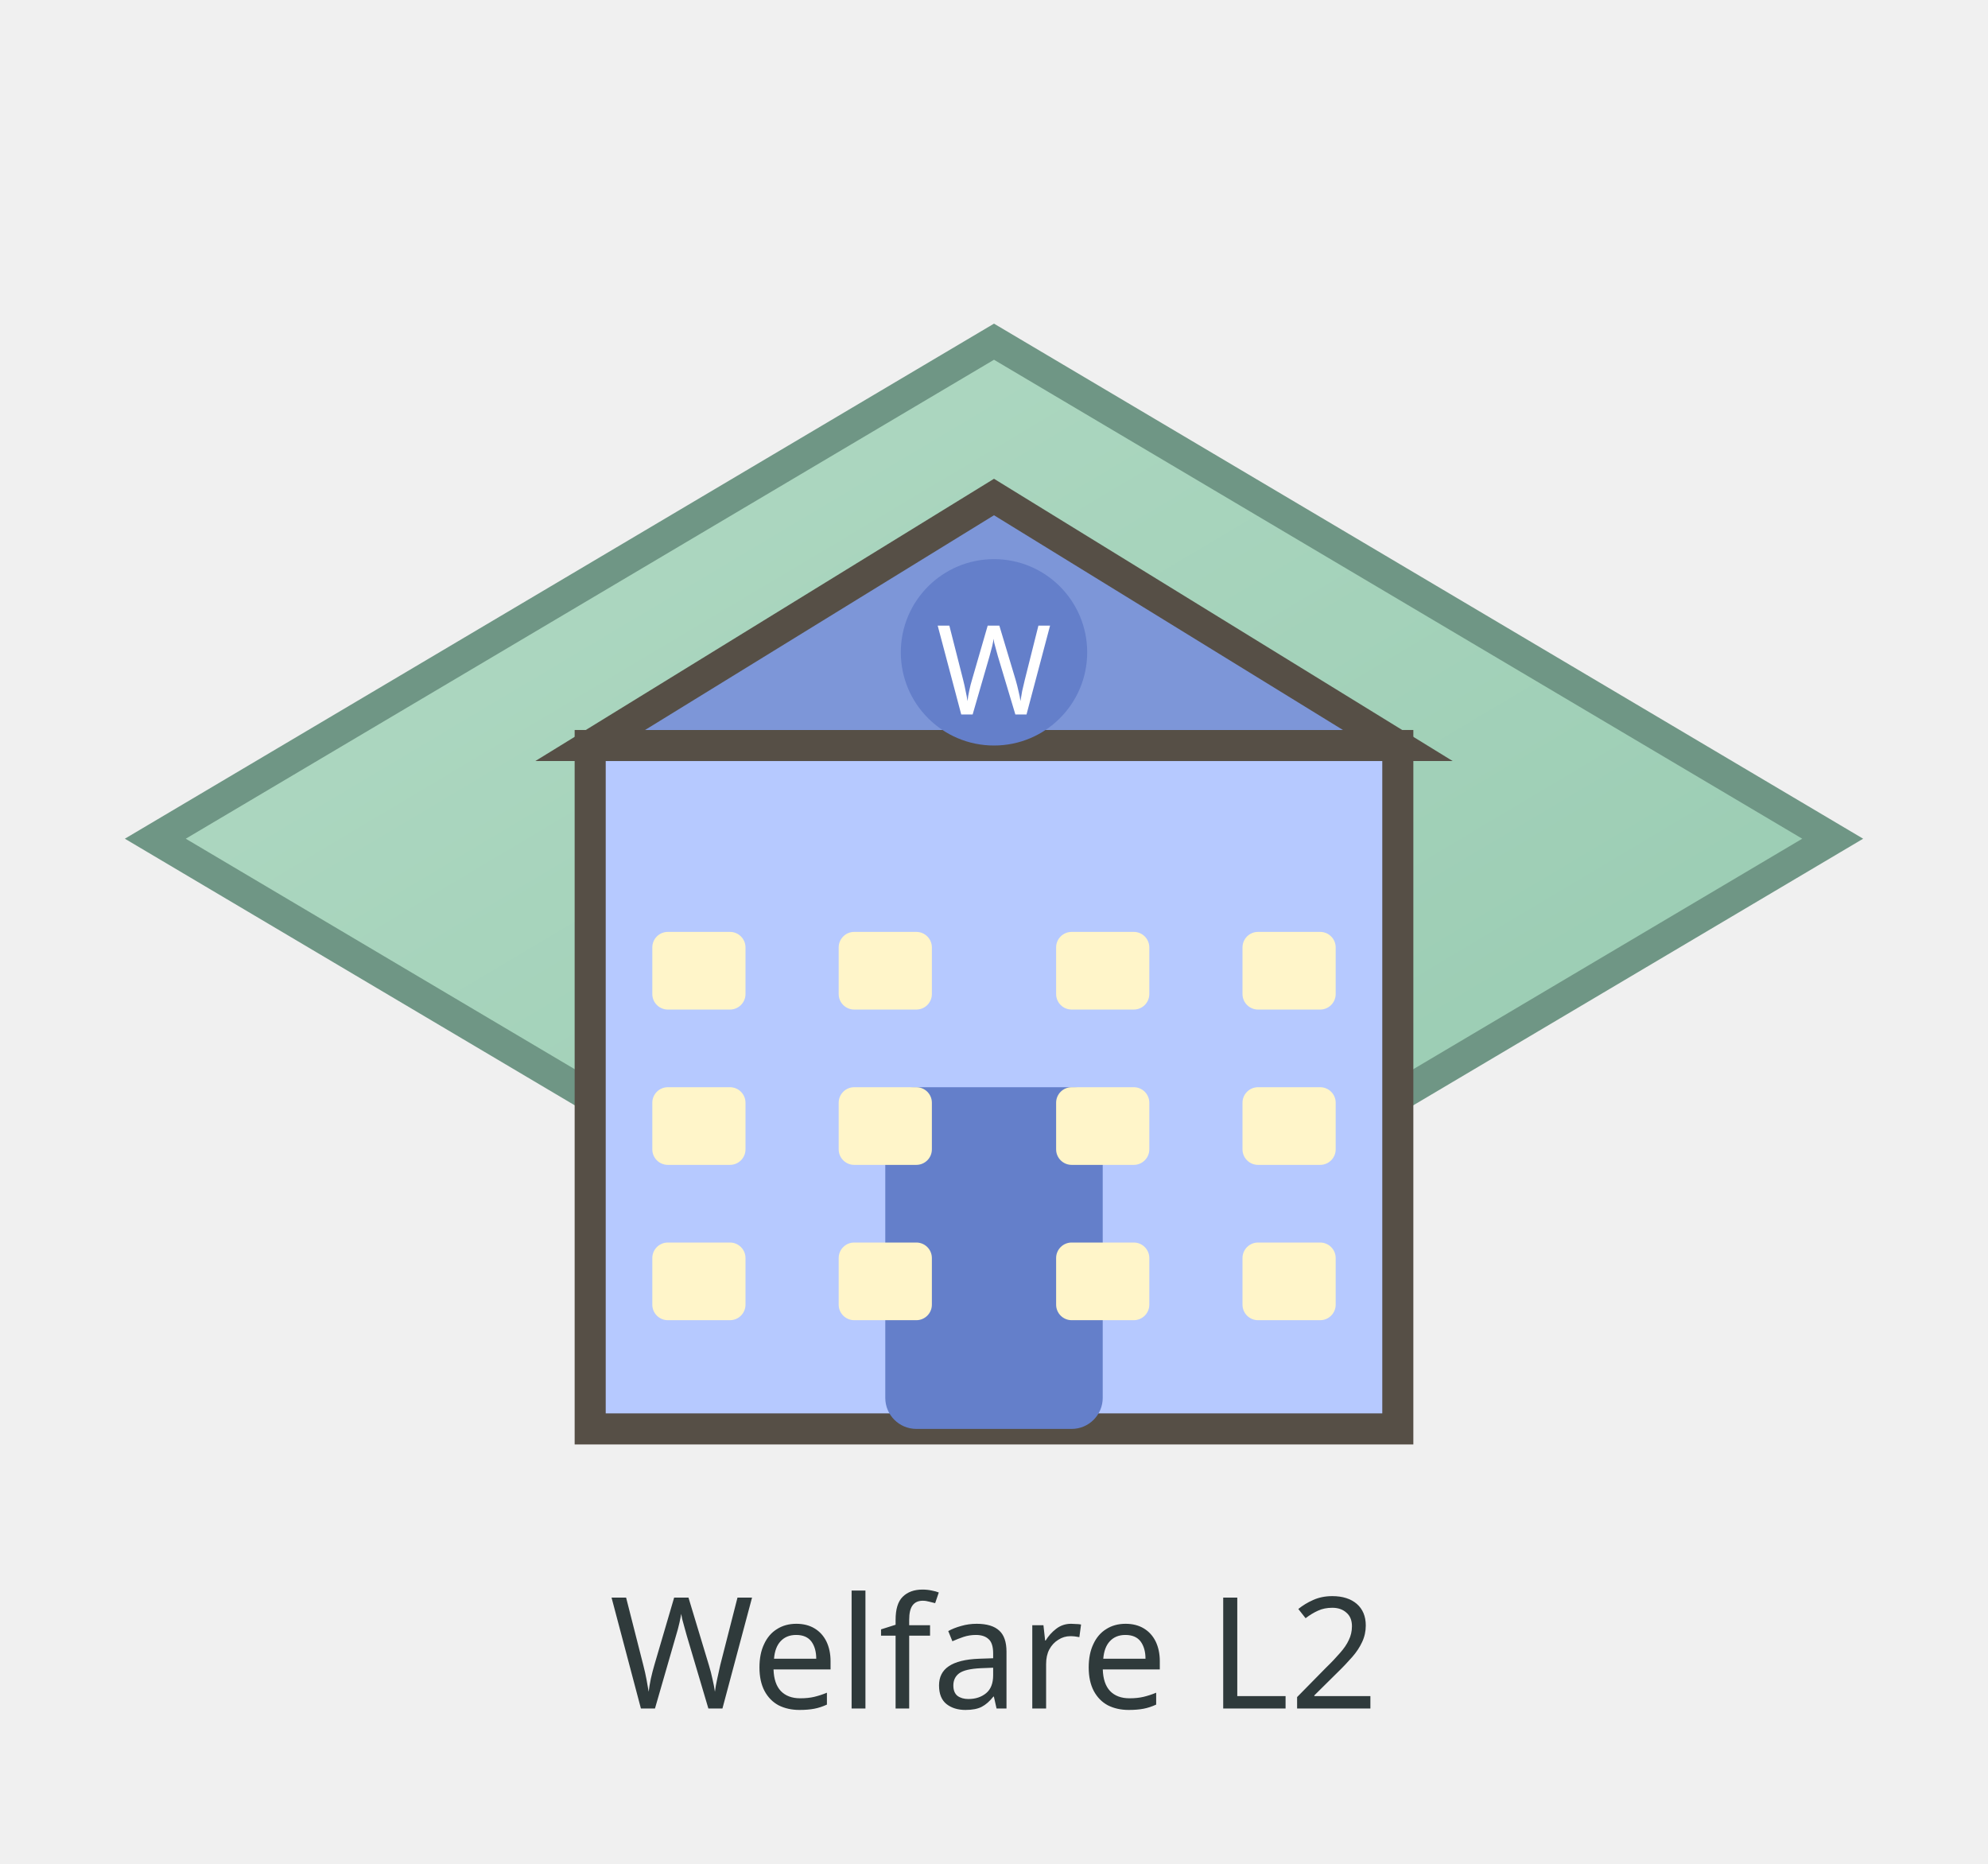
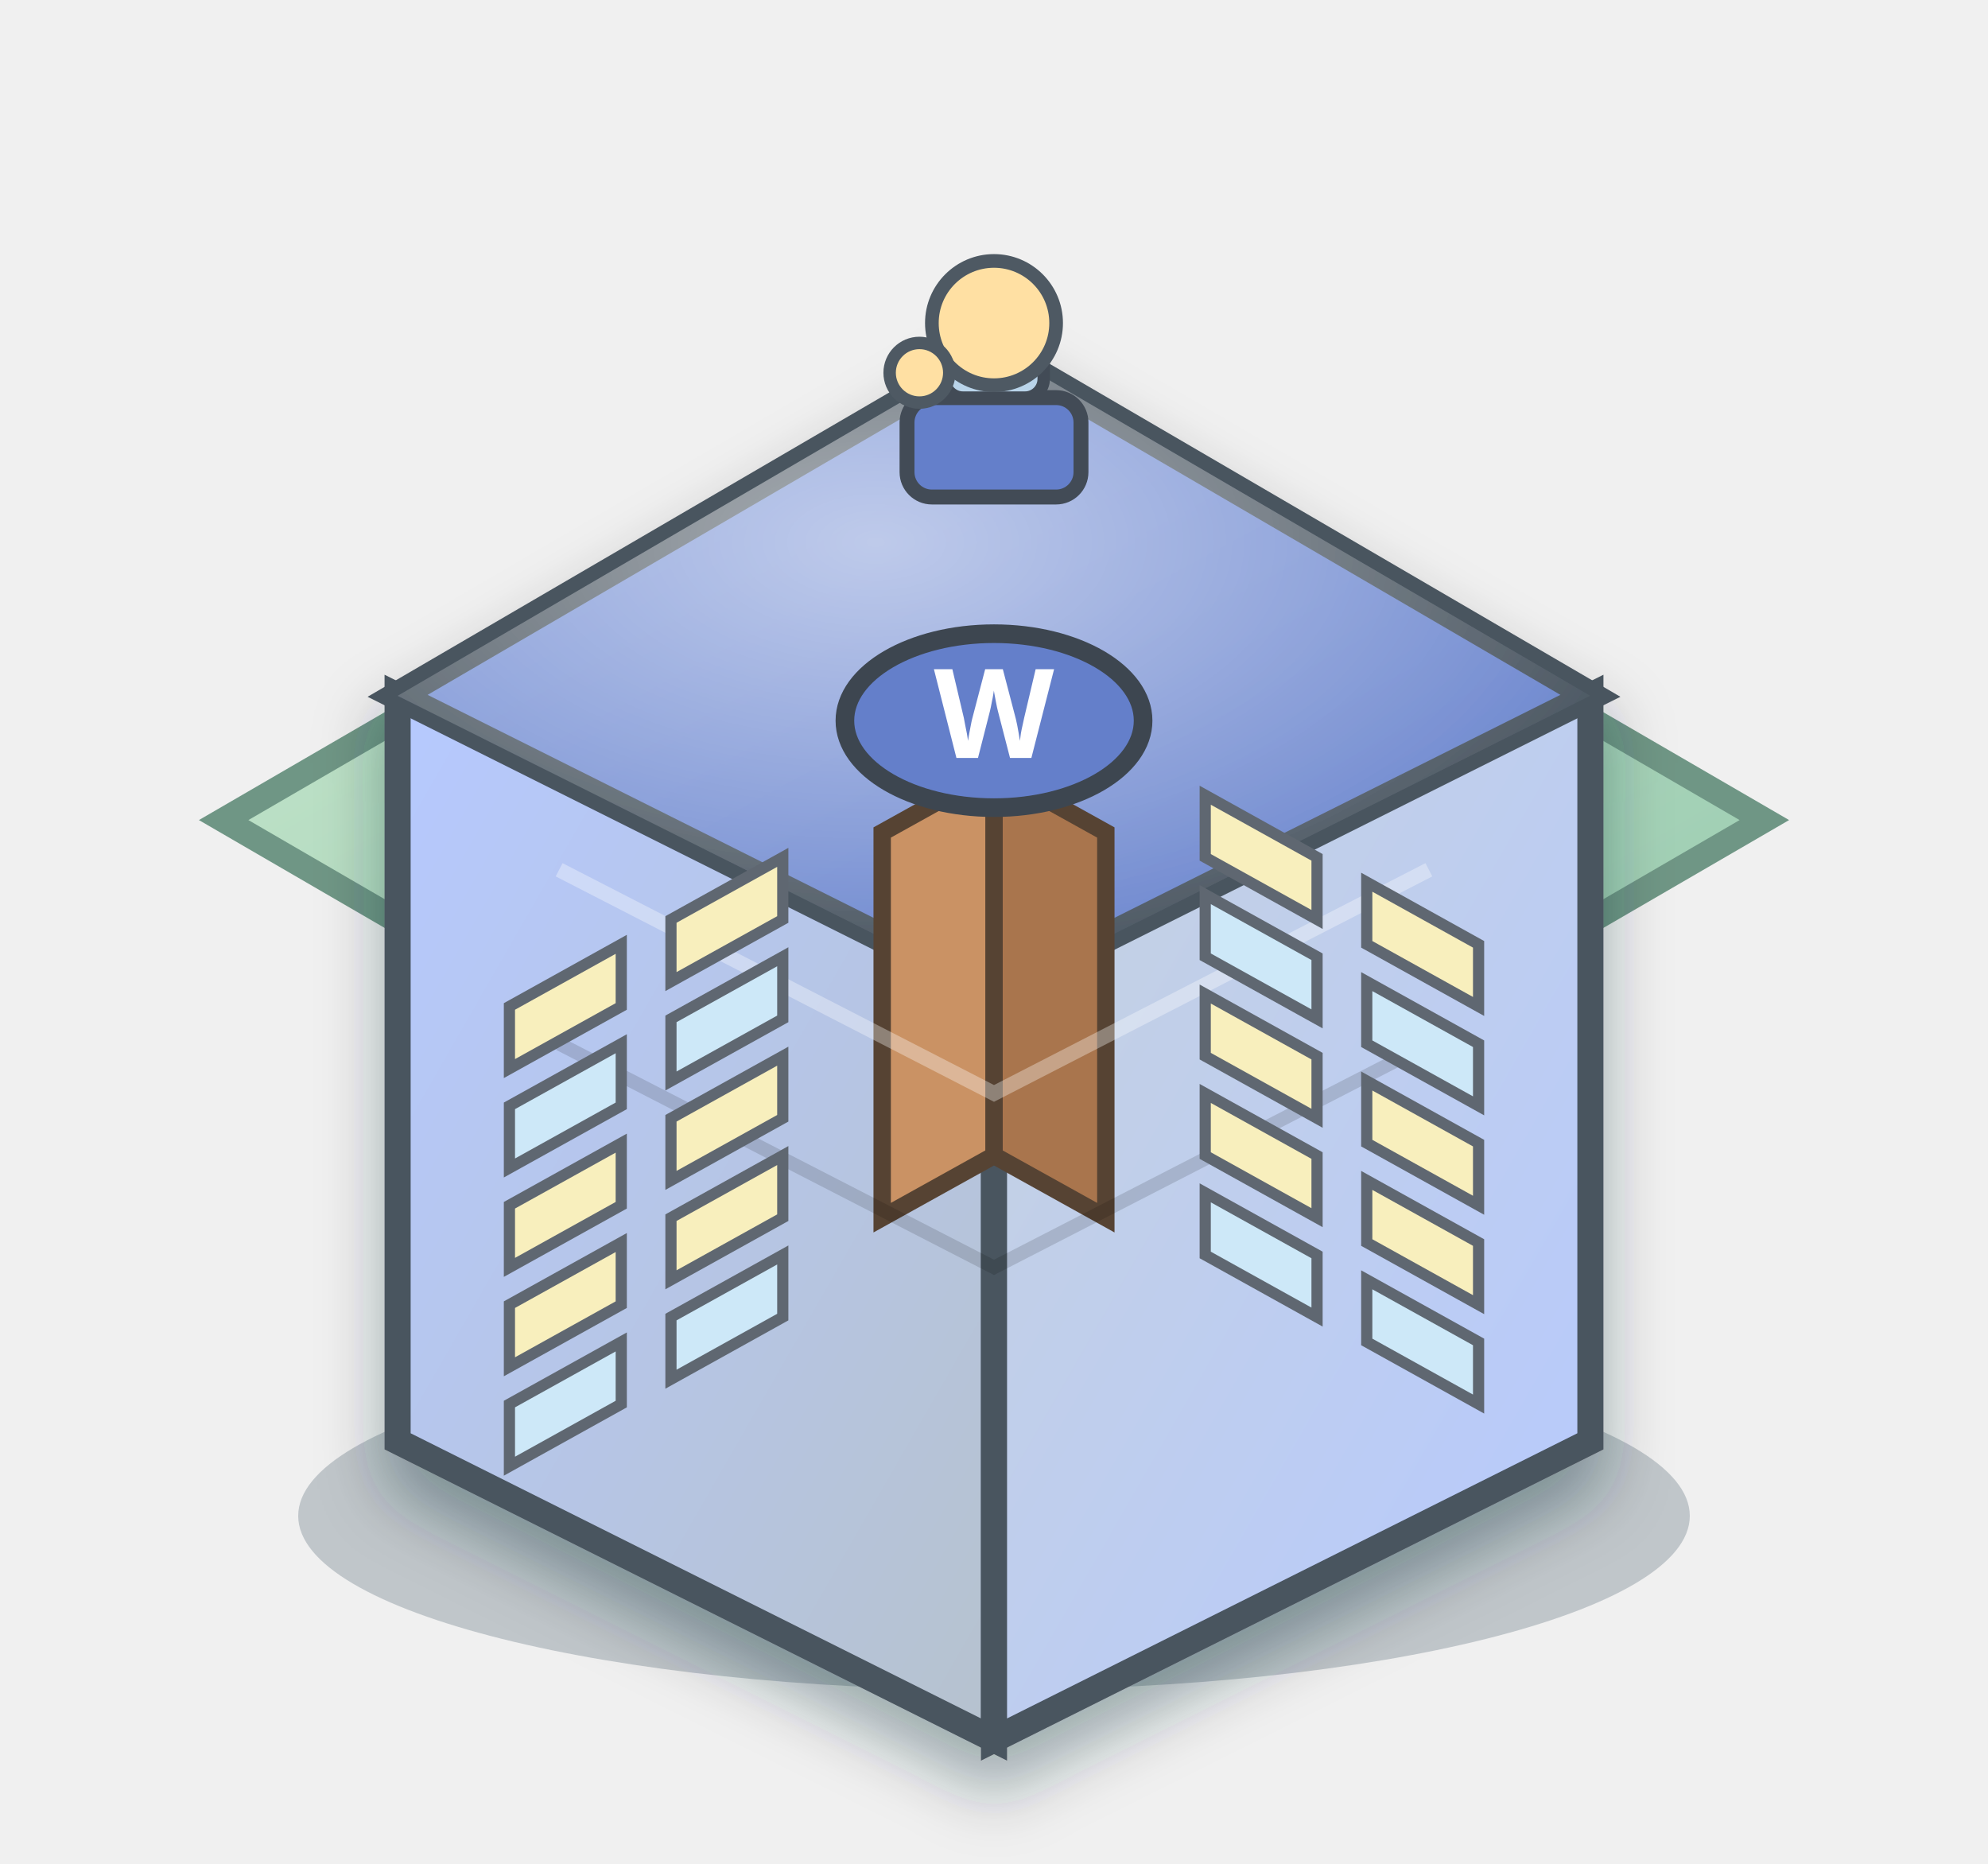
- <svg xmlns="http://www.w3.org/2000/svg" width="128" height="120" viewBox="0 0 128 120" fill="none">
+ <svg xmlns="http://www.w3.org/2000/svg" width="160" height="150" viewBox="0 0 160 150" fill="none">
  <defs>
    <linearGradient id="ground" x1="0" y1="0" x2="1" y2="1">
-       <stop offset="0%" stop-color="#b3dbc5" />
-       <stop offset="100%" stop-color="#95c9af" />
+       <stop offset="0%" stop-color="#c7e7cd" />
+       <stop offset="100%" stop-color="#95c8ad" />
    </linearGradient>
+     <linearGradient id="roofFace" x1="0" y1="0" x2="1" y2="1">
+       <stop offset="0%" stop-color="#7d96d8" />
+       <stop offset="100%" stop-color="#647fca" />
+     </linearGradient>
+     <linearGradient id="wallL" x1="0" y1="0" x2="1" y2="1">
+       <stop offset="0%" stop-color="#b6c9ff" />
+       <stop offset="100%" stop-color="#b6c2ce" />
+     </linearGradient>
+     <linearGradient id="wallR" x1="0" y1="0" x2="1" y2="1">
+       <stop offset="0%" stop-color="#c6d2df" />
+       <stop offset="100%" stop-color="#b6c9ff" />
+     </linearGradient>
+     <radialGradient id="roofSpec" cx="40%" cy="30%" r="70%">
+       <stop offset="0%" stop-color="#ffffff88" />
+       <stop offset="100%" stop-color="#ffffff00" />
+     </radialGradient>
+     <filter id="softShadow" x="-20%" y="-20%" width="140%" height="140%">
+       <feDropShadow dx="0" dy="3" stdDeviation="2.6" flood-color="#122a38" flood-opacity="0.35" />
+     </filter>
  </defs>
-   <polygon points="64,22 118,54 64,86 10,54" fill="url(#ground)" stroke="#6f9685" stroke-width="2" />
-   <polygon points="38,48 90,48 90,92 38,92" fill="#b6c9ff" stroke="#564f46" stroke-width="2" />
-   <polygon points="38,48 64,32 90,48" fill="#7d96d8" stroke="#564f46" stroke-width="2" />
-   <rect x="57" y="70" width="14" height="22" rx="2" fill="#647fca" />
-   <rect x="42" y="60" width="6" height="5" rx="1" fill="#fff5c9" />
-   <rect x="54" y="60" width="6" height="5" rx="1" fill="#fff5c9" />
-   <rect x="68" y="60" width="6" height="5" rx="1" fill="#fff5c9" />
-   <rect x="80" y="60" width="6" height="5" rx="1" fill="#fff5c9" />
-   <rect x="42" y="70" width="6" height="5" rx="1" fill="#fff5c9" />
-   <rect x="54" y="70" width="6" height="5" rx="1" fill="#fff5c9" />
-   <rect x="68" y="70" width="6" height="5" rx="1" fill="#fff5c9" />
-   <rect x="80" y="70" width="6" height="5" rx="1" fill="#fff5c9" />
-   <rect x="42" y="80" width="6" height="5" rx="1" fill="#fff5c9" />
-   <rect x="54" y="80" width="6" height="5" rx="1" fill="#fff5c9" />
-   <rect x="68" y="80" width="6" height="5" rx="1" fill="#fff5c9" />
-   <rect x="80" y="80" width="6" height="5" rx="1" fill="#fff5c9" />
-   <circle cx="64" cy="42" r="6" fill="#647fca" />
-   <text x="64" y="46" font-size="8" text-anchor="middle" fill="#ffffff" font-family="Verdana">W</text>
-   <text x="64" y="110" font-size="10" text-anchor="middle" fill="#2f3a3b" font-family="Verdana">Welfare L2</text>
+   <ellipse cx="80" cy="122" rx="56" ry="14" fill="#173246" opacity="0.22" />
+   <polygon points="80,30 142,66 80,102 18,66" fill="url(#ground)" stroke="#6f9685" stroke-width="2" />
+   <g filter="url(#softShadow)">
+     <polygon points="32,56 80,80 80,140 32,116" fill="url(#wallL)" stroke="#48545f" stroke-width="2.1" />
+     <polygon points="128,56 80,80 80,140 128,116" fill="url(#wallR)" stroke="#48545f" stroke-width="2.1" />
+     <polygon points="80,28 128,56 80,80 32,56" fill="url(#roofFace)" stroke="#48545f" stroke-width="2.3" />
+     <polygon points="80,28 128,56 80,80 32,56" fill="url(#roofSpec)" />
+   </g>
+   <polygon points="80,62 89,67 89,98 80,93" fill="#a9754d" stroke="#564333" stroke-width="1.4" />
+   <polygon points="80,62 71,67 71,98 80,93" fill="#ca9264" stroke="#564333" stroke-width="1.4" />
+   <polyline points="45,70 80,88 115,70" stroke="#ffffff55" stroke-width="1.2" />
+   <polyline points="45,84 80,102 115,84" stroke="#00000022" stroke-width="1.1" />
+   <polygon points="97,64 106,69 106,74 97,69" fill="#f8efbd" stroke="#5f6771" stroke-width="0.9" />
+   <polygon points="110,71 119,76 119,81 110,76" fill="#f8efbd" stroke="#5f6771" stroke-width="0.9" />
+   <polygon points="97,72 106,77 106,82 97,77" fill="#cde8f8" stroke="#5f6771" stroke-width="0.9" />
+   <polygon points="110,79 119,84 119,89 110,84" fill="#cde8f8" stroke="#5f6771" stroke-width="0.9" />
+   <polygon points="97,80 106,85 106,90 97,85" fill="#f8efbd" stroke="#5f6771" stroke-width="0.9" />
+   <polygon points="110,87 119,92 119,97 110,92" fill="#f8efbd" stroke="#5f6771" stroke-width="0.9" />
+   <polygon points="97,88 106,93 106,98 97,93" fill="#f8efbd" stroke="#5f6771" stroke-width="0.9" />
+   <polygon points="110,95 119,100 119,105 110,100" fill="#f8efbd" stroke="#5f6771" stroke-width="0.9" />
+   <polygon points="97,96 106,101 106,106 97,101" fill="#cde8f8" stroke="#5f6771" stroke-width="0.9" />
+   <polygon points="110,103 119,108 119,113 110,108" fill="#cde8f8" stroke="#5f6771" stroke-width="0.9" />
+   <polygon points="63,69 54,74 54,79 63,74" fill="#f8efbd" stroke="#5f6771" stroke-width="0.9" />
+   <polygon points="50,76 41,81 41,86 50,81" fill="#f8efbd" stroke="#5f6771" stroke-width="0.9" />
+   <polygon points="63,77 54,82 54,87 63,82" fill="#cde8f8" stroke="#5f6771" stroke-width="0.9" />
+   <polygon points="50,84 41,89 41,94 50,89" fill="#cde8f8" stroke="#5f6771" stroke-width="0.9" />
+   <polygon points="63,85 54,90 54,95 63,90" fill="#f8efbd" stroke="#5f6771" stroke-width="0.9" />
+   <polygon points="50,92 41,97 41,102 50,97" fill="#f8efbd" stroke="#5f6771" stroke-width="0.9" />
+   <polygon points="63,93 54,98 54,103 63,98" fill="#f8efbd" stroke="#5f6771" stroke-width="0.9" />
+   <polygon points="50,100 41,105 41,110 50,105" fill="#f8efbd" stroke="#5f6771" stroke-width="0.9" />
+   <polygon points="63,101 54,106 54,111 63,106" fill="#cde8f8" stroke="#5f6771" stroke-width="0.9" />
+   <polygon points="50,108 41,113 41,118 50,113" fill="#cde8f8" stroke="#5f6771" stroke-width="0.9" />
+   <ellipse cx="80" cy="58" rx="12" ry="7" fill="#647fca" stroke="#3d4650" stroke-width="1.5" />
+   <text x="80" y="61" font-size="10" text-anchor="middle" fill="#ffffff" font-family="Verdana" font-weight="700">W</text>
+   <rect x="73" y="32" width="14" height="8" rx="2" fill="#647fca" stroke="#424b56" stroke-width="1.2" />
+   <rect x="76" y="26" width="8" height="6" rx="1.5" fill="#b9d4ea" stroke="#424b56" stroke-width="1" />
+   <circle cx="80" cy="26" r="5" fill="#ffe0a3" stroke="#4e5963" stroke-width="1.1" />
+   <circle cx="74" cy="30" r="2.4" fill="#ffe0a3" stroke="#4e5963" stroke-width="1" />
</svg>
